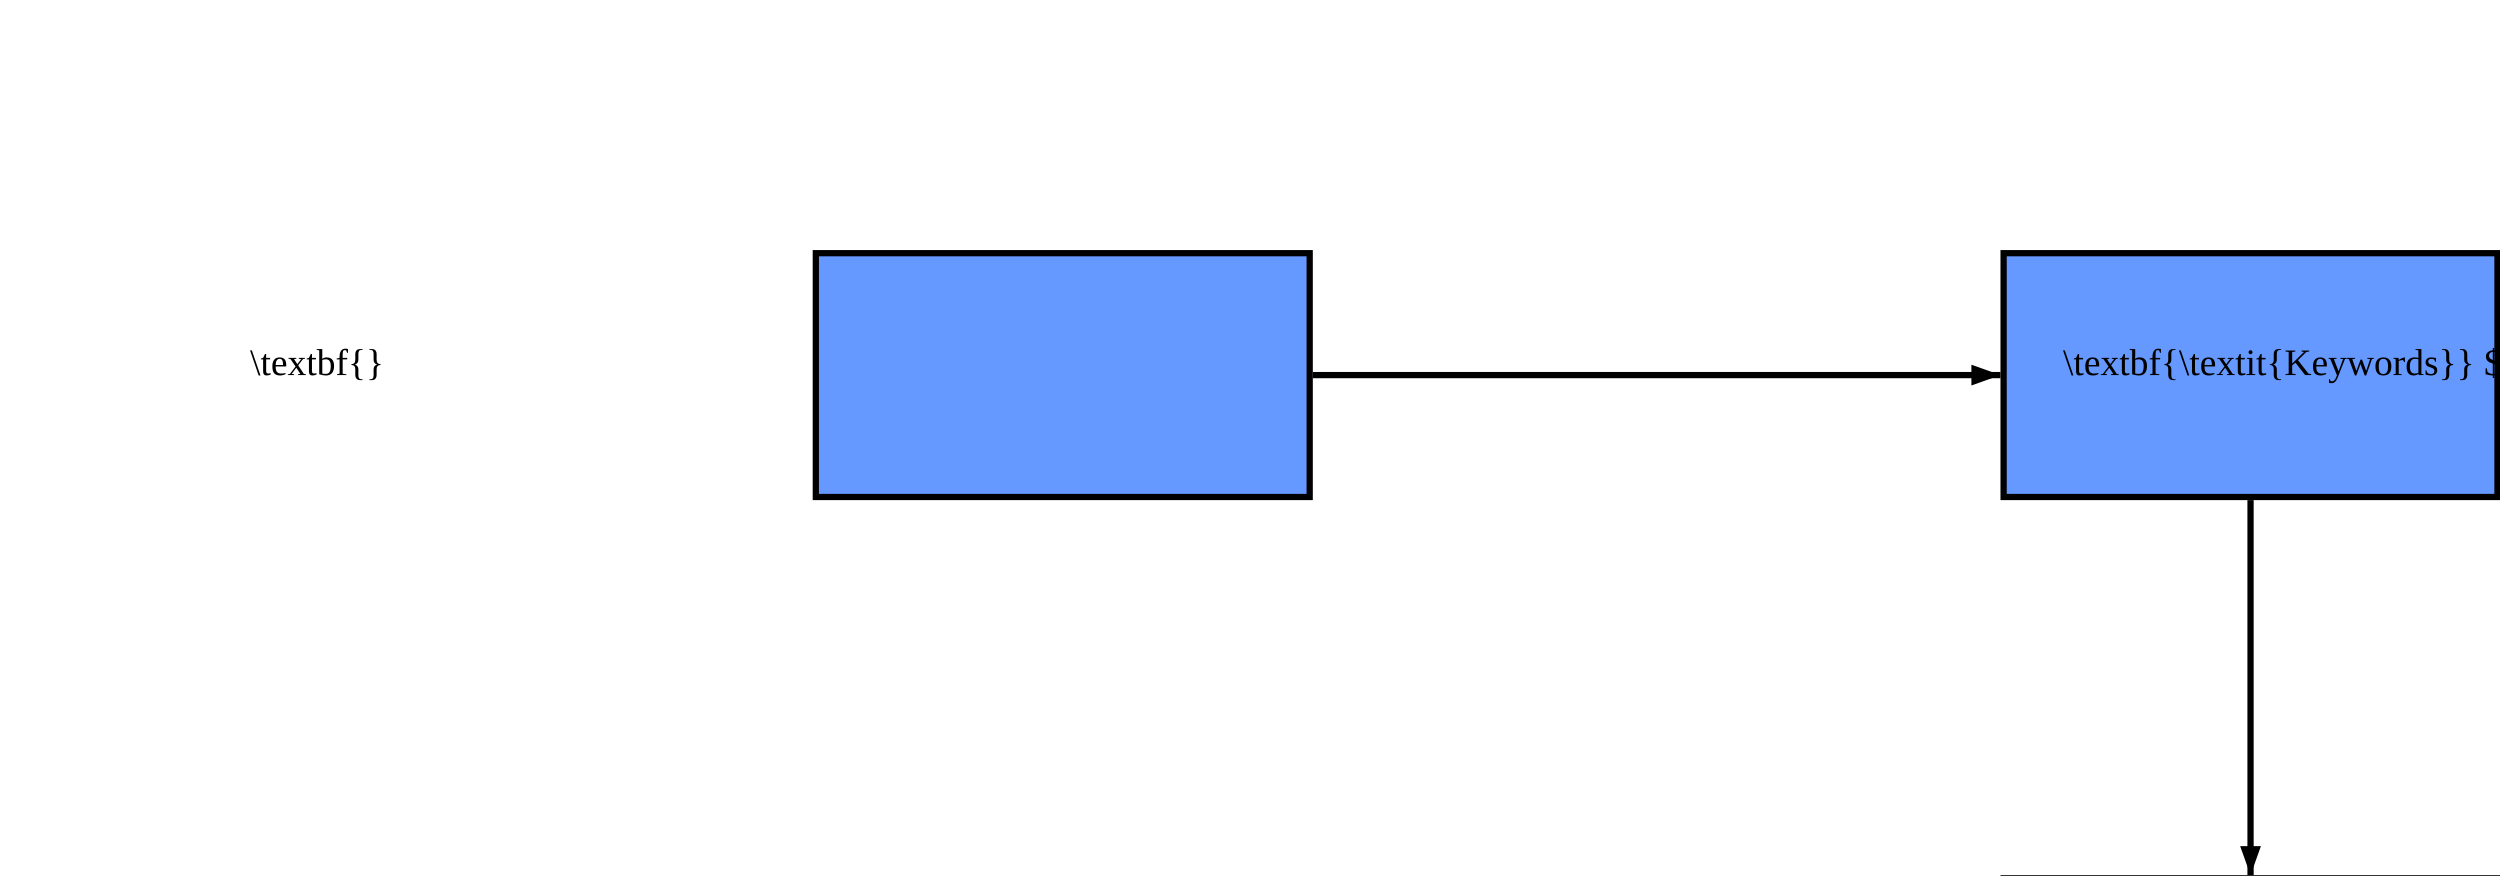
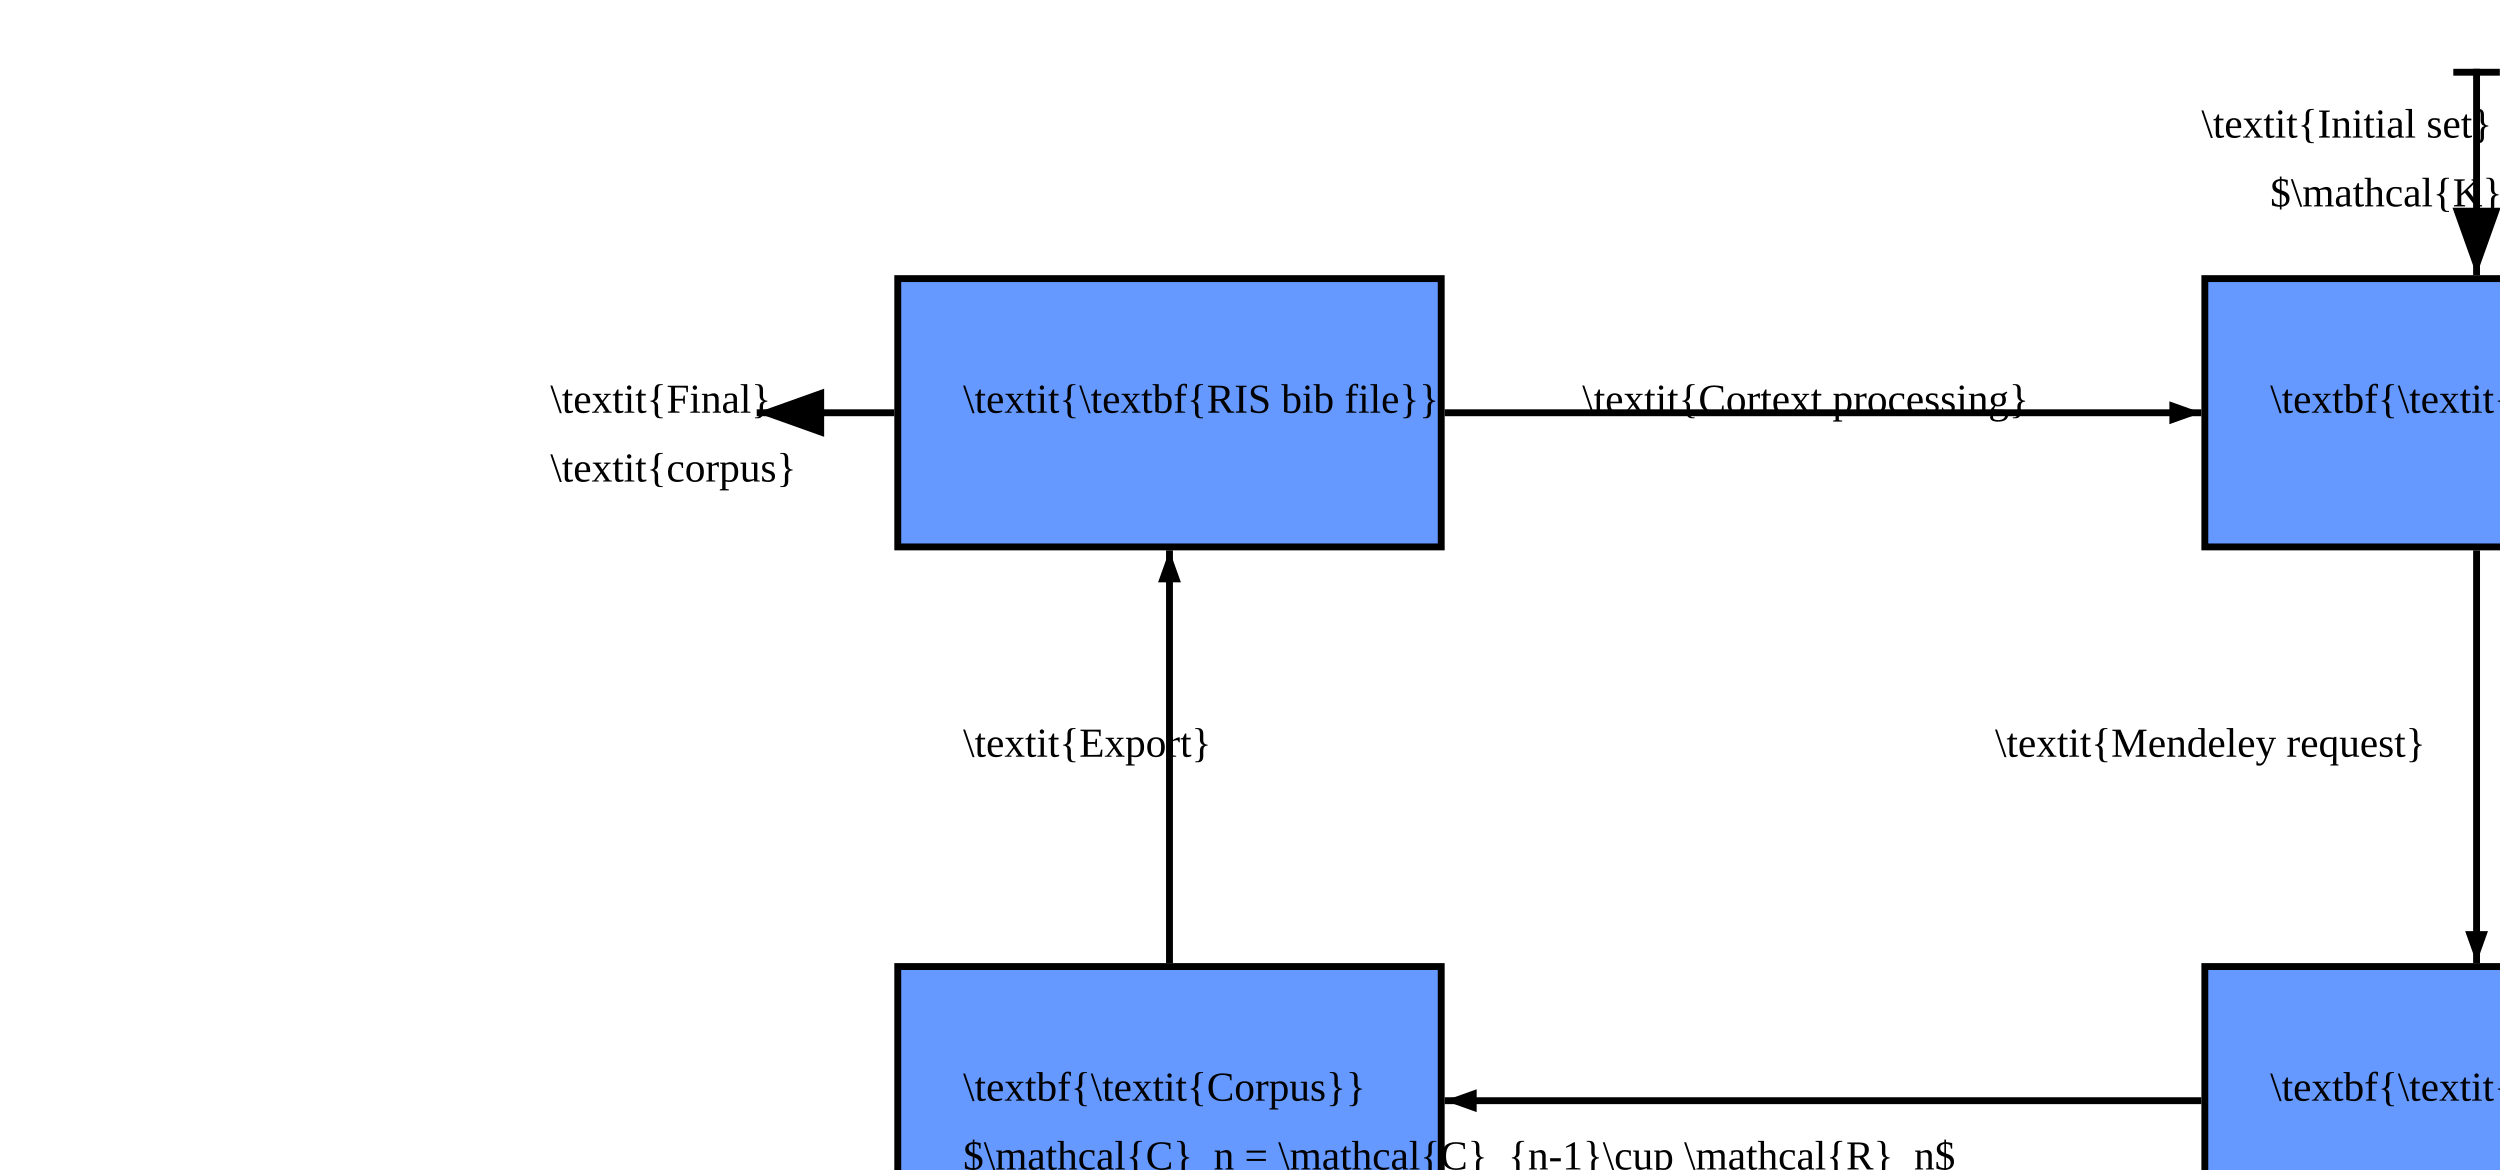
<svg xmlns="http://www.w3.org/2000/svg" xmlns:ns1="http://latexdraw.sourceforge.net/namespaces/latexdraw" version="1.1" baseProfile="full">
  <g>
-     <g ns1:type="rectangle" id="id1509981973">
+     <g ns1:type="rectangle" id="id1377493268">
      <rect x="261.0" y="81.0" width="158.0" height="78.0" ns1:borderPos="outer" stroke-width="2.0" stroke="black" fill="#6699ff" />
    </g>
-     <g ns1:type="joinedLines" id="id1139296178">
-       <polyline points="640.0,120.0 420.0,120.0 " stroke-width="2.0" stroke="black" ns1:rotationAngle="3.149527292986865" marker-start="url(#arrow0-1139296178)" />
+     <g ns1:type="joinedLines" id="id1609613473">
+       <polyline points="640.0,120.0 420.0,120.0 " stroke-width="2.0" stroke="black" ns1:rotationAngle="0.0" marker-start="url(#arrow0-1609613473)" />
    </g>
-     <g ns1:type="rectangle" id="id1705634999">
+     <g ns1:type="rectangle" id="id2050571882">
      <rect x="641.0" y="81.0" width="158.0" height="78.0" ns1:borderPos="outer" stroke-width="2.0" stroke="black" fill="#6699ff" />
    </g>
-     <g ns1:type="text" id="id1795673738" fill="black" ns1:position="bl">
-       <text x="80.0" y="120.0">\textbf{}</text>
-     </g>
-     <g ns1:type="rectangle" id="id835535770">
+     <g ns1:type="rectangle" id="id984615074">
      <rect x="641.0" y="281.0" width="158.0" height="78.0" ns1:borderPos="outer" stroke-width="2.0" stroke="black" fill="#6699ff" />
    </g>
-     <g ns1:type="text" id="id669957168" fill="black" ns1:position="bl">
+     <g ns1:type="text" id="id366709828" fill="black" ns1:position="bl">
      <text x="660.0" y="120.0">\textbf{\textit{Keywords}} $\mathcal{K}_n$</text>
    </g>
-     <g ns1:type="joinedLines" id="id752342214">
-       <polyline points="720.0,280.0 720.0,160.0 720.0,160.0 " stroke-width="2.0" stroke="black" fill="none" ns1:rotationAngle="0.0" marker-start="url(#arrow0-752342214)" />
+     <g ns1:type="joinedLines" id="id798253893">
+       <polyline points="720.0,280.0 720.0,160.0 720.0,160.0 " stroke-width="2.0" stroke="black" fill="none" ns1:rotationAngle="0.0" marker-start="url(#arrow0-798253893)" />
+     </g>
+     <g ns1:type="text" id="id2044157197" fill="black" ns1:position="bl">
+       <text x="580.0" y="220.0">\textit{Mendeley request}</text>
+     </g>
+     <g ns1:type="text" id="id582454777" fill="black" ns1:position="bl">
+       <text x="460.0" y="120.0">\textit{Cortext processing}</text>
+     </g>
+     <g ns1:type="joinedLines" id="id1160835513">
+       <polyline points="420.0,320.0 640.0,320.0 " stroke-width="2.0" stroke="black" ns1:rotationAngle="0.0" marker-start="url(#arrow0-1160835513)" />
+     </g>
+     <g ns1:type="rectangle" id="id1768462445">
+       <rect x="261.0" y="281.0" width="158.0" height="78.0" ns1:borderPos="outer" stroke-width="2.0" stroke="black" fill="#6699ff" />
+     </g>
+     <g ns1:type="text" id="id877720283" fill="black" ns1:position="bl">
+       <text x="660.0" y="320.0">\textbf{\textit{Raw corpus}} $\mathcal{R}_n$</text>
+     </g>
+     <g ns1:type="text" id="id881411051" fill="black" ns1:position="bl">
+       <text x="280.0" y="320.0">\textbf{\textit{Corpus}}</text>
+     </g>
+     <g ns1:type="text" id="id2077311370" fill="black" ns1:position="bl">
+       <text x="280.0" y="340.0">$\mathcal{C}_n = \mathcal{C}_{n-1}\cup \mathcal{R}_n$</text>
+     </g>
+     <g ns1:type="joinedLines" id="id2144889156">
+       <polyline points="340.0,160.0 340.0,280.0 " stroke-width="2.0" stroke="black" ns1:rotationAngle="0.0" marker-start="url(#arrow0-2144889156)" />
+     </g>
+     <g ns1:type="text" id="id483717938" fill="black" ns1:position="bl">
+       <text x="280.0" y="120.0">\textit{\textbf{RIS bib file}}</text>
+     </g>
+     <g ns1:type="text" id="id1702084248" fill="black" ns1:position="bl">
+       <text x="280.0" y="220.0">\textit{Export}</text>
+     </g>
+     <g ns1:type="joinedLines" id="id923659655">
+       <polyline points="720.0,80.0 720.0,20.0 " stroke-width="2.0" stroke="black" ns1:rotationAngle="0.0" marker-start="url(#arrow0-923659655)" marker-end="url(#arrow1-923659655)" />
+     </g>
+     <g ns1:type="text" id="id1111276617" fill="black" ns1:position="bl">
+       <text x="640.0" y="40.0">\textit{Initial set}</text>
+     </g>
+     <g ns1:type="text" id="id402651652" fill="black" ns1:position="bl">
+       <text x="660.0" y="60.0">$\mathcal{K}_0$</text>
+     </g>
+     <g ns1:type="joinedLines" id="id1846766460">
+       <polyline points="220.0,120.0 260.0,120.0 " stroke-width="2.0" stroke="black" ns1:rotationAngle="0.0" marker-start="url(#arrow0-1846766460)" />
+     </g>
+     <g ns1:type="text" id="id662954257" fill="black" ns1:position="bl">
+       <text x="160.0" y="120.0">\textit{Final}</text>
+     </g>
+     <g ns1:type="text" id="id249561976" fill="black" ns1:position="bl">
+       <text x="160.0" y="140.0">\textit{corpus}</text>
    </g>
  </g>
  <defs>
-     <marker overflow="visible" orient="auto" id="arrow0-1139296178">
+     <marker overflow="visible" orient="auto" id="arrow0-1609613473">
      <path d="M 0.0 0.0 L 4.652 1.661 L 4.652 0.0 L 4.652 -1.661 z " ns1:arrSizeNum="2.0" fill="black" />
    </marker>
-     <marker overflow="visible" orient="auto" id="arrow0-752342214">
+     <marker overflow="visible" orient="auto" id="arrow0-798253893">
      <path d="M 0.0 0.0 L 4.652 1.661 L 4.652 0.0 L 4.652 -1.661 z " ns1:arrSizeNum="2.0" fill="black" />
+     </marker>
+     <marker overflow="visible" orient="auto" id="arrow0-1160835513">
+       <path d="M 0.0 0.0 L 4.652 1.661 L 4.652 0.0 L 4.652 -1.661 z " ns1:arrSizeNum="2.0" fill="black" />
+     </marker>
+     <marker overflow="visible" orient="auto" id="arrow0-2144889156">
+       <path d="M 0.0 0.0 L 4.652 1.661 L 4.652 0.0 L 4.652 -1.661 z " ns1:arrSizeNum="2.0" fill="black" />
+     </marker>
+     <marker overflow="visible" orient="auto" id="arrow0-923659655">
+       <path d="M 0.0 0.0 L 9.8 3.5 L 9.8 0.0 L 9.8 -3.5 z " ns1:arrSizeNum="4.0" fill="black" />
+     </marker>
+     <marker overflow="visible" orient="auto" id="arrow1-923659655">
+       <path d="M -0.5 -3.382 L -0.5 3.382 " ns1:tbarSizeNum="5.0" stroke="black" fill="none" stroke-width="1.0" />
+     </marker>
+     <marker overflow="visible" orient="auto" id="arrow0-1846766460">
+       <path d="M 0.0 0.0 L 9.8 3.5 L 9.8 0.0 L 9.8 -3.5 z " ns1:arrSizeNum="4.0" fill="black" />
    </marker>
  </defs>
</svg>
